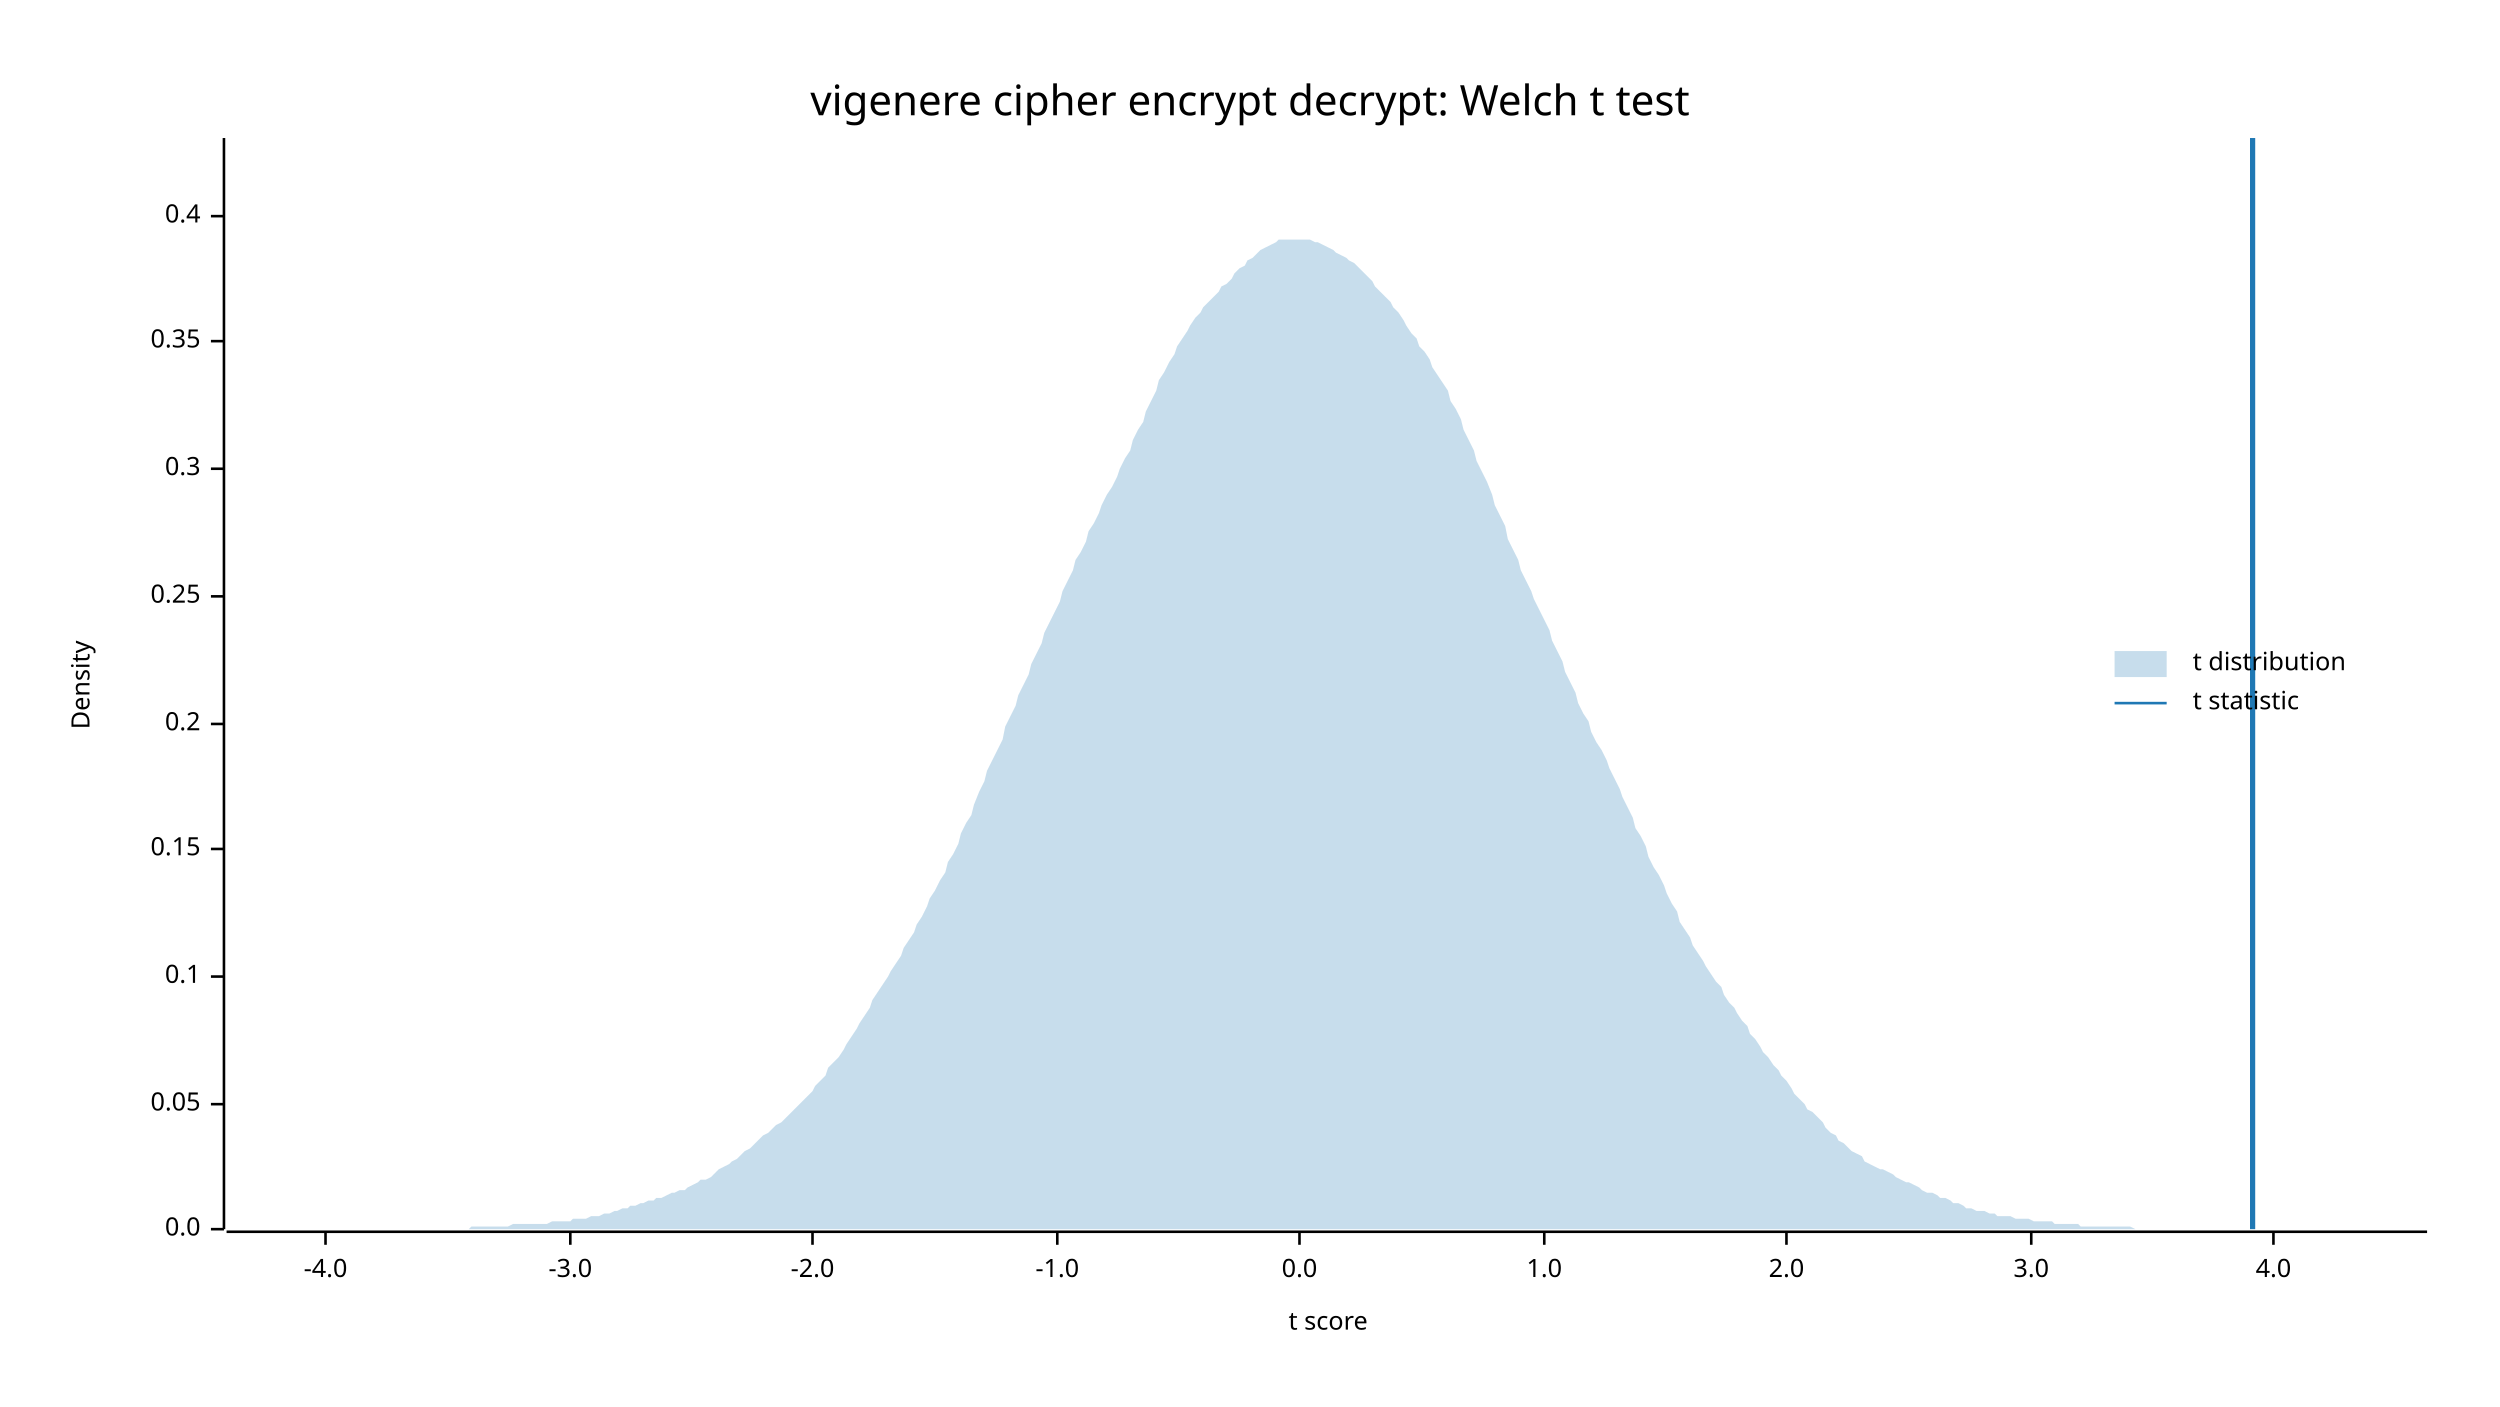
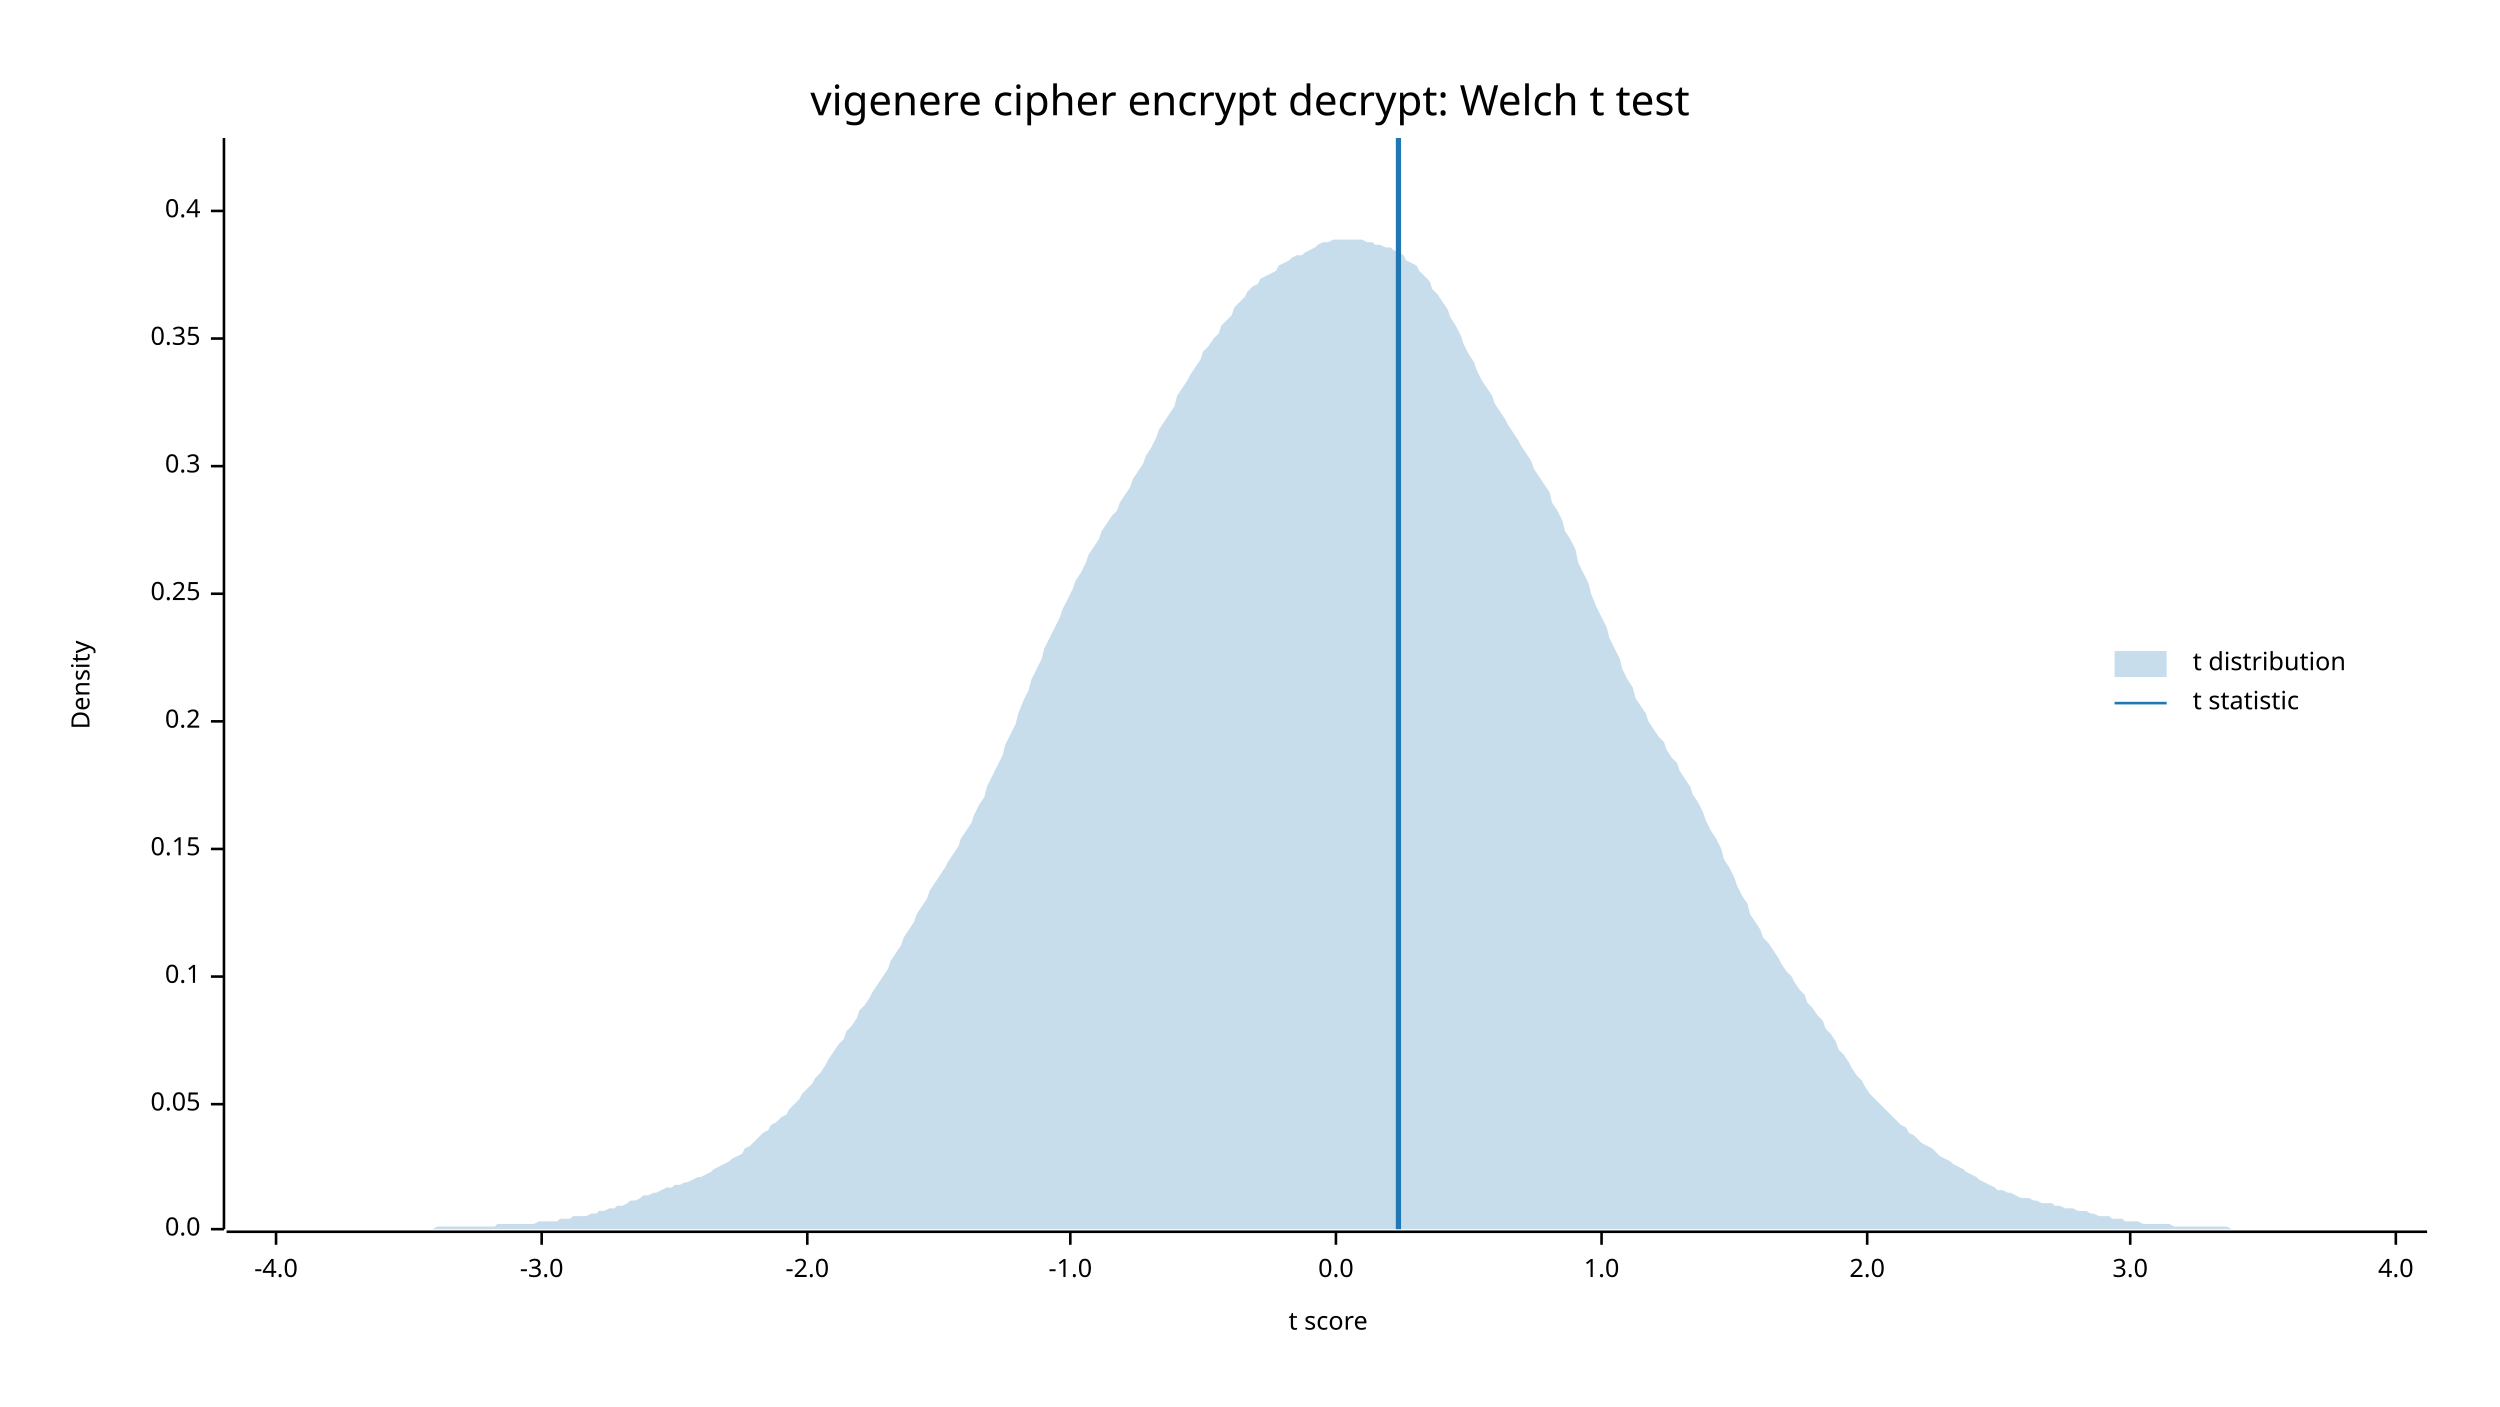
<svg xmlns="http://www.w3.org/2000/svg" width="960" height="540" viewBox="0 0 960 540">
  <text x="480" y="32" dy="0.76em" text-anchor="middle" font-family="sans-serif" font-size="16.129" opacity="1" fill="#000000">
vigenere cipher encrypt decrypt: Welch t test
</text>
  <text x="27" y="263" dy="0.76em" text-anchor="middle" font-family="sans-serif" font-size="9.677" opacity="1" fill="#000000" transform="rotate(270, 27, 263)">
Density
</text>
  <text x="510" y="513" dy="-0.5ex" text-anchor="middle" font-family="sans-serif" font-size="9.677" opacity="1" fill="#000000">
t score
</text>
  <polyline fill="none" opacity="1" stroke="#000000" stroke-width="1" points="86,53 86,472 " />
  <text x="77" y="472" dy="0.5ex" text-anchor="end" font-family="sans-serif" font-size="9.677" opacity="1" fill="#000000">
0.0
</text>
  <polyline fill="none" opacity="1" stroke="#000000" stroke-width="1" points="81,472 86,472 " />
  <text x="77" y="424" dy="0.5ex" text-anchor="end" font-family="sans-serif" font-size="9.677" opacity="1" fill="#000000">
0.05
</text>
  <polyline fill="none" opacity="1" stroke="#000000" stroke-width="1" points="81,424 86,424 " />
  <text x="77" y="375" dy="0.5ex" text-anchor="end" font-family="sans-serif" font-size="9.677" opacity="1" fill="#000000">
0.1
</text>
  <polyline fill="none" opacity="1" stroke="#000000" stroke-width="1" points="81,375 86,375 " />
  <text x="77" y="326" dy="0.5ex" text-anchor="end" font-family="sans-serif" font-size="9.677" opacity="1" fill="#000000">
0.15
</text>
  <polyline fill="none" opacity="1" stroke="#000000" stroke-width="1" points="81,326 86,326 " />
-   <text x="77" y="278" dy="0.5ex" text-anchor="end" font-family="sans-serif" font-size="9.677" opacity="1" fill="#000000">
+   <text x="77" y="277" dy="0.5ex" text-anchor="end" font-family="sans-serif" font-size="9.677" opacity="1" fill="#000000">
0.2
</text>
-   <polyline fill="none" opacity="1" stroke="#000000" stroke-width="1" points="81,278 86,278 " />
-   <text x="77" y="229" dy="0.5ex" text-anchor="end" font-family="sans-serif" font-size="9.677" opacity="1" fill="#000000">
+   <polyline fill="none" opacity="1" stroke="#000000" stroke-width="1" points="81,277 86,277 " />
+   <text x="77" y="228" dy="0.5ex" text-anchor="end" font-family="sans-serif" font-size="9.677" opacity="1" fill="#000000">
0.25
</text>
-   <polyline fill="none" opacity="1" stroke="#000000" stroke-width="1" points="81,229 86,229 " />
-   <text x="77" y="180" dy="0.5ex" text-anchor="end" font-family="sans-serif" font-size="9.677" opacity="1" fill="#000000">
+   <polyline fill="none" opacity="1" stroke="#000000" stroke-width="1" points="81,228 86,228 " />
+   <text x="77" y="179" dy="0.5ex" text-anchor="end" font-family="sans-serif" font-size="9.677" opacity="1" fill="#000000">
0.3
</text>
-   <polyline fill="none" opacity="1" stroke="#000000" stroke-width="1" points="81,180 86,180 " />
-   <text x="77" y="131" dy="0.5ex" text-anchor="end" font-family="sans-serif" font-size="9.677" opacity="1" fill="#000000">
+   <polyline fill="none" opacity="1" stroke="#000000" stroke-width="1" points="81,179 86,179 " />
+   <text x="77" y="130" dy="0.5ex" text-anchor="end" font-family="sans-serif" font-size="9.677" opacity="1" fill="#000000">
0.35
</text>
-   <polyline fill="none" opacity="1" stroke="#000000" stroke-width="1" points="81,131 86,131 " />
-   <text x="77" y="83" dy="0.5ex" text-anchor="end" font-family="sans-serif" font-size="9.677" opacity="1" fill="#000000">
+   <polyline fill="none" opacity="1" stroke="#000000" stroke-width="1" points="81,130 86,130 " />
+   <text x="77" y="81" dy="0.5ex" text-anchor="end" font-family="sans-serif" font-size="9.677" opacity="1" fill="#000000">
0.4
</text>
-   <polyline fill="none" opacity="1" stroke="#000000" stroke-width="1" points="81,83 86,83 " />
+   <polyline fill="none" opacity="1" stroke="#000000" stroke-width="1" points="81,81 86,81 " />
  <polyline fill="none" opacity="1" stroke="#000000" stroke-width="1" points="87,473 932,473 " />
-   <text x="125" y="483" dy="0.76em" text-anchor="middle" font-family="sans-serif" font-size="9.677" opacity="1" fill="#000000">
+   <text x="106" y="483" dy="0.76em" text-anchor="middle" font-family="sans-serif" font-size="9.677" opacity="1" fill="#000000">
-4.0
</text>
-   <polyline fill="none" opacity="1" stroke="#000000" stroke-width="1" points="125,473 125,478 " />
-   <text x="219" y="483" dy="0.76em" text-anchor="middle" font-family="sans-serif" font-size="9.677" opacity="1" fill="#000000">
+   <polyline fill="none" opacity="1" stroke="#000000" stroke-width="1" points="106,473 106,478 " />
+   <text x="208" y="483" dy="0.76em" text-anchor="middle" font-family="sans-serif" font-size="9.677" opacity="1" fill="#000000">
-3.0
</text>
-   <polyline fill="none" opacity="1" stroke="#000000" stroke-width="1" points="219,473 219,478 " />
-   <text x="312" y="483" dy="0.76em" text-anchor="middle" font-family="sans-serif" font-size="9.677" opacity="1" fill="#000000">
+   <polyline fill="none" opacity="1" stroke="#000000" stroke-width="1" points="208,473 208,478 " />
+   <text x="310" y="483" dy="0.76em" text-anchor="middle" font-family="sans-serif" font-size="9.677" opacity="1" fill="#000000">
-2.0
</text>
-   <polyline fill="none" opacity="1" stroke="#000000" stroke-width="1" points="312,473 312,478 " />
-   <text x="406" y="483" dy="0.76em" text-anchor="middle" font-family="sans-serif" font-size="9.677" opacity="1" fill="#000000">
+   <polyline fill="none" opacity="1" stroke="#000000" stroke-width="1" points="310,473 310,478 " />
+   <text x="411" y="483" dy="0.76em" text-anchor="middle" font-family="sans-serif" font-size="9.677" opacity="1" fill="#000000">
-1.0
</text>
-   <polyline fill="none" opacity="1" stroke="#000000" stroke-width="1" points="406,473 406,478 " />
-   <text x="499" y="483" dy="0.76em" text-anchor="middle" font-family="sans-serif" font-size="9.677" opacity="1" fill="#000000">
+   <polyline fill="none" opacity="1" stroke="#000000" stroke-width="1" points="411,473 411,478 " />
+   <text x="513" y="483" dy="0.76em" text-anchor="middle" font-family="sans-serif" font-size="9.677" opacity="1" fill="#000000">
0.0
</text>
-   <polyline fill="none" opacity="1" stroke="#000000" stroke-width="1" points="499,473 499,478 " />
-   <text x="593" y="483" dy="0.76em" text-anchor="middle" font-family="sans-serif" font-size="9.677" opacity="1" fill="#000000">
+   <polyline fill="none" opacity="1" stroke="#000000" stroke-width="1" points="513,473 513,478 " />
+   <text x="615" y="483" dy="0.76em" text-anchor="middle" font-family="sans-serif" font-size="9.677" opacity="1" fill="#000000">
1.0
</text>
-   <polyline fill="none" opacity="1" stroke="#000000" stroke-width="1" points="593,473 593,478 " />
-   <text x="686" y="483" dy="0.76em" text-anchor="middle" font-family="sans-serif" font-size="9.677" opacity="1" fill="#000000">
+   <polyline fill="none" opacity="1" stroke="#000000" stroke-width="1" points="615,473 615,478 " />
+   <text x="717" y="483" dy="0.76em" text-anchor="middle" font-family="sans-serif" font-size="9.677" opacity="1" fill="#000000">
2.0
</text>
-   <polyline fill="none" opacity="1" stroke="#000000" stroke-width="1" points="686,473 686,478 " />
-   <text x="780" y="483" dy="0.76em" text-anchor="middle" font-family="sans-serif" font-size="9.677" opacity="1" fill="#000000">
+   <polyline fill="none" opacity="1" stroke="#000000" stroke-width="1" points="717,473 717,478 " />
+   <text x="818" y="483" dy="0.76em" text-anchor="middle" font-family="sans-serif" font-size="9.677" opacity="1" fill="#000000">
3.0
</text>
-   <polyline fill="none" opacity="1" stroke="#000000" stroke-width="1" points="780,473 780,478 " />
-   <text x="873" y="483" dy="0.76em" text-anchor="middle" font-family="sans-serif" font-size="9.677" opacity="1" fill="#000000">
+   <polyline fill="none" opacity="1" stroke="#000000" stroke-width="1" points="818,473 818,478 " />
+   <text x="920" y="483" dy="0.76em" text-anchor="middle" font-family="sans-serif" font-size="9.677" opacity="1" fill="#000000">
4.0
</text>
-   <polyline fill="none" opacity="1" stroke="#000000" stroke-width="1" points="873,473 873,478 " />
-   <polygon opacity="0.25" fill="#1F78B4" points="87,472 88,472 90,472 92,472 93,472 95,472 97,472 98,472 100,472 102,472 103,472 105,472 107,472 109,472 110,472 112,472 114,472 115,472 117,472 119,472 120,472 122,472 124,472 125,472 127,472 129,472 131,472 132,472 134,472 136,472 137,472 139,472 141,472 142,472 144,472 146,472 147,472 149,472 151,472 153,472 154,472 156,472 158,472 159,472 161,472 163,472 164,472 166,472 168,472 169,472 171,472 173,472 175,472 176,472 178,472 180,472 181,471 183,471 185,471 186,471 188,471 190,471 191,471 193,471 195,471 197,470 198,470 200,470 202,470 203,470 205,470 207,470 208,470 210,470 212,469 214,469 215,469 217,469 219,469 220,468 222,468 224,468 225,468 227,467 229,467 230,467 232,466 234,466 236,465 237,465 239,464 241,464 242,463 244,463 246,462 247,462 249,461 251,461 252,460 254,460 256,459 258,458 259,458 261,457 263,457 264,456 266,455 268,454 269,453 271,453 273,452 274,451 276,449 278,448 280,447 281,446 283,445 285,443 286,442 288,441 290,439 291,438 293,436 295,435 296,434 298,432 300,431 302,429 303,428 305,426 307,424 308,423 310,421 312,419 313,417 315,415 317,413 318,410 320,408 322,406 324,403 325,401 327,398 329,395 330,393 332,390 334,387 335,384 337,381 339,378 341,375 342,373 344,370 346,367 347,364 349,361 351,358 352,355 354,352 356,348 357,345 359,342 361,338 363,335 364,331 366,328 368,324 369,320 371,316 373,313 374,309 376,304 378,300 379,296 381,292 383,288 385,284 386,279 388,275 390,271 391,267 393,263 395,259 396,255 398,251 400,247 401,243 403,239 405,235 407,231 408,227 410,223 412,219 413,215 415,212 417,208 418,204 420,201 422,197 423,194 425,190 427,187 429,183 430,180 432,176 434,173 435,169 437,165 439,162 440,158 442,154 444,150 445,146 447,143 449,139 451,136 452,133 454,130 456,127 457,125 459,122 461,120 462,118 464,116 466,114 468,112 469,110 471,109 473,107 474,105 476,103 478,102 479,100 481,99 483,97 484,96 486,95 488,94 490,93 491,92 493,92 495,92 496,92 498,92 500,92 501,92 503,92 505,93 506,93 508,94 510,95 512,96 513,97 515,98 517,99 518,100 520,101 522,103 523,104 525,106 527,108 528,110 530,112 532,114 534,116 535,118 537,120 539,123 540,125 542,128 544,130 545,133 547,135 549,138 550,141 552,144 554,147 556,150 557,154 559,157 561,161 562,165 564,169 566,173 567,177 569,181 571,185 573,190 574,194 576,198 578,202 579,207 581,211 583,215 584,219 586,223 588,227 589,230 591,234 593,238 595,242 596,246 598,250 600,254 601,258 603,262 605,266 606,270 608,274 610,277 611,281 613,285 615,288 617,292 618,295 620,299 622,303 623,306 625,310 627,314 628,318 630,321 632,325 633,329 635,333 637,336 639,340 640,343 642,347 644,350 645,354 647,357 649,360 650,363 652,366 654,369 655,371 657,374 659,377 661,379 662,382 664,385 666,387 667,389 669,392 671,394 672,397 674,399 676,402 677,404 679,406 681,409 683,411 684,413 686,415 688,418 689,420 691,422 693,424 694,426 696,427 698,429 700,431 701,433 703,435 705,436 706,438 708,439 710,441 711,442 713,443 715,444 716,446 718,447 720,448 722,449 723,449 725,450 727,451 728,452 730,453 732,454 733,454 735,455 737,456 738,457 740,458 742,458 744,459 745,460 747,460 749,461 750,462 752,462 754,463 755,464 757,464 759,465 760,465 762,465 764,466 766,466 767,467 769,467 771,467 772,467 774,468 776,468 777,468 779,468 781,469 782,469 784,469 786,469 788,469 789,470 791,470 793,470 794,470 796,470 798,470 799,471 801,471 803,471 804,471 806,471 808,471 810,471 811,471 813,471 815,471 816,471 818,471 820,472 821,472 823,472 825,472 827,472 828,472 830,472 832,472 833,472 835,472 837,472 838,472 840,472 842,472 843,472 845,472 847,472 849,472 850,472 852,472 854,472 855,472 857,472 859,472 860,472 862,472 864,472 865,472 867,472 869,472 871,472 872,472 874,472 876,472 877,472 879,472 881,472 882,472 884,472 886,472 887,472 889,472 891,472 893,472 894,472 896,472 898,472 899,472 901,472 903,472 904,472 906,472 908,472 909,472 911,472 913,472 915,472 916,472 918,472 920,472 921,472 923,472 925,472 926,472 928,472 930,472 932,472 932,472 87,472 " />
-   <polyline fill="none" opacity="1" stroke="#1F78B4" stroke-width="2" points="865,472 865,53 " />
+   <polyline fill="none" opacity="1" stroke="#000000" stroke-width="1" points="920,473 920,478 " />
+   <polygon opacity="0.25" fill="#1F78B4" points="87,472 88,472 90,472 92,472 93,472 95,472 97,472 98,472 100,472 102,472 103,472 105,472 107,472 109,472 110,472 112,472 114,472 115,472 117,472 119,472 120,472 122,472 124,472 125,472 127,472 129,472 131,472 132,472 134,472 136,472 137,472 139,472 141,472 142,472 144,472 146,472 147,472 149,472 151,472 153,472 154,472 156,472 158,472 159,472 161,472 163,472 164,472 166,472 168,471 169,471 171,471 173,471 175,471 176,471 178,471 180,471 181,471 183,471 185,471 186,471 188,471 190,471 191,470 193,470 195,470 197,470 198,470 200,470 202,470 203,470 205,470 207,469 208,469 210,469 212,469 214,469 215,468 217,468 219,468 220,467 222,467 224,467 225,467 227,466 229,466 230,465 232,465 234,464 236,464 237,463 239,463 241,462 242,461 244,461 246,460 247,459 249,459 251,458 252,458 254,457 256,456 258,456 259,455 261,455 263,454 264,454 266,453 268,452 269,452 271,451 273,450 274,449 276,448 278,447 280,446 281,445 283,444 285,443 286,441 288,440 290,438 291,437 293,435 295,434 296,432 298,431 300,429 302,428 303,426 305,424 307,422 308,420 310,418 312,416 313,414 315,412 317,409 318,407 320,404 322,401 324,399 325,396 327,394 329,391 330,388 332,386 334,383 335,381 337,378 339,375 341,372 342,369 344,366 346,363 347,360 349,357 351,354 352,351 354,348 356,345 357,342 359,339 361,336 363,333 364,331 366,328 368,325 369,322 371,319 373,316 374,313 376,309 378,306 379,302 381,298 383,294 385,290 386,286 388,282 390,278 391,274 393,269 395,265 396,261 398,257 400,253 401,249 403,245 405,241 407,237 408,234 410,230 412,226 413,223 415,220 417,216 418,213 420,210 422,207 423,204 425,201 427,198 429,196 430,193 432,190 434,187 435,184 437,181 439,178 440,175 442,172 444,168 445,165 447,162 449,159 451,156 452,152 454,149 456,146 457,144 459,141 461,138 462,135 464,133 466,130 468,128 469,125 471,123 473,121 474,118 476,116 478,114 479,112 481,110 483,109 484,107 486,106 488,105 490,104 491,102 493,101 495,100 496,99 498,98 500,98 501,97 503,96 505,95 506,94 508,93 510,93 512,92 513,92 515,92 517,92 518,92 520,92 522,92 523,92 525,93 527,93 528,94 530,94 532,95 534,95 535,96 537,97 539,98 540,100 542,101 544,102 545,104 547,106 549,108 550,111 552,113 554,116 556,119 557,122 559,125 561,129 562,132 564,136 566,139 567,142 569,146 571,149 573,152 574,155 576,158 578,161 579,163 581,166 583,169 584,171 586,174 588,177 589,180 591,183 593,186 595,189 596,193 598,196 600,200 601,204 603,207 605,211 606,216 608,220 610,224 611,228 613,233 615,237 617,241 618,245 620,249 622,253 623,257 625,261 627,264 628,268 630,271 632,274 633,277 635,280 637,283 639,285 640,288 642,291 644,293 645,296 647,299 649,302 650,305 652,308 654,312 655,315 657,319 659,322 661,326 662,330 664,333 666,337 667,340 669,344 671,347 672,351 674,354 676,357 677,360 679,362 681,365 683,368 684,370 686,373 688,375 689,377 691,380 693,382 694,385 696,387 698,390 700,392 701,395 703,397 705,400 706,403 708,405 710,408 711,410 713,413 715,415 716,417 718,420 720,422 722,424 723,425 725,427 727,429 728,430 730,432 732,433 733,435 735,436 737,438 738,439 740,440 742,441 744,443 745,444 747,445 749,446 750,447 752,448 754,449 755,450 757,451 759,452 760,453 762,454 764,455 766,456 767,457 769,457 771,458 772,458 774,459 776,460 777,460 779,460 781,461 782,461 784,462 786,462 788,462 789,463 791,463 793,464 794,464 796,464 798,465 799,465 801,465 803,466 804,466 806,467 808,467 810,467 811,468 813,468 815,468 816,469 818,469 820,469 821,469 823,470 825,470 827,470 828,470 830,470 832,470 833,470 835,471 837,471 838,471 840,471 842,471 843,471 845,471 847,471 849,471 850,471 852,471 854,471 855,471 857,472 859,472 860,472 862,472 864,472 865,472 867,472 869,472 871,472 872,472 874,472 876,472 877,472 879,472 881,472 882,472 884,472 886,472 887,472 889,472 891,472 893,472 894,472 896,472 898,472 899,472 901,472 903,472 904,472 906,472 908,472 909,472 911,472 913,472 915,472 916,472 918,472 920,472 921,472 923,472 925,472 926,472 928,472 930,472 932,472 932,472 87,472 " />
+   <polyline fill="none" opacity="1" stroke="#1F78B4" stroke-width="2" points="537,472 537,53 " />
  <text x="842" y="250" dy="0.76em" text-anchor="start" font-family="sans-serif" font-size="9.677" opacity="1" fill="#000000">
t distribution
</text>
  <text x="842" y="265" dy="0.76em" text-anchor="start" font-family="sans-serif" font-size="9.677" opacity="1" fill="#000000">
t statistic
</text>
  <rect x="812" y="250" width="20" height="10" opacity="0.25" fill="#1F78B4" stroke="none" />
  <polyline fill="none" opacity="1" stroke="#1F78B4" stroke-width="1" points="812,270 832,270 " />
</svg>
